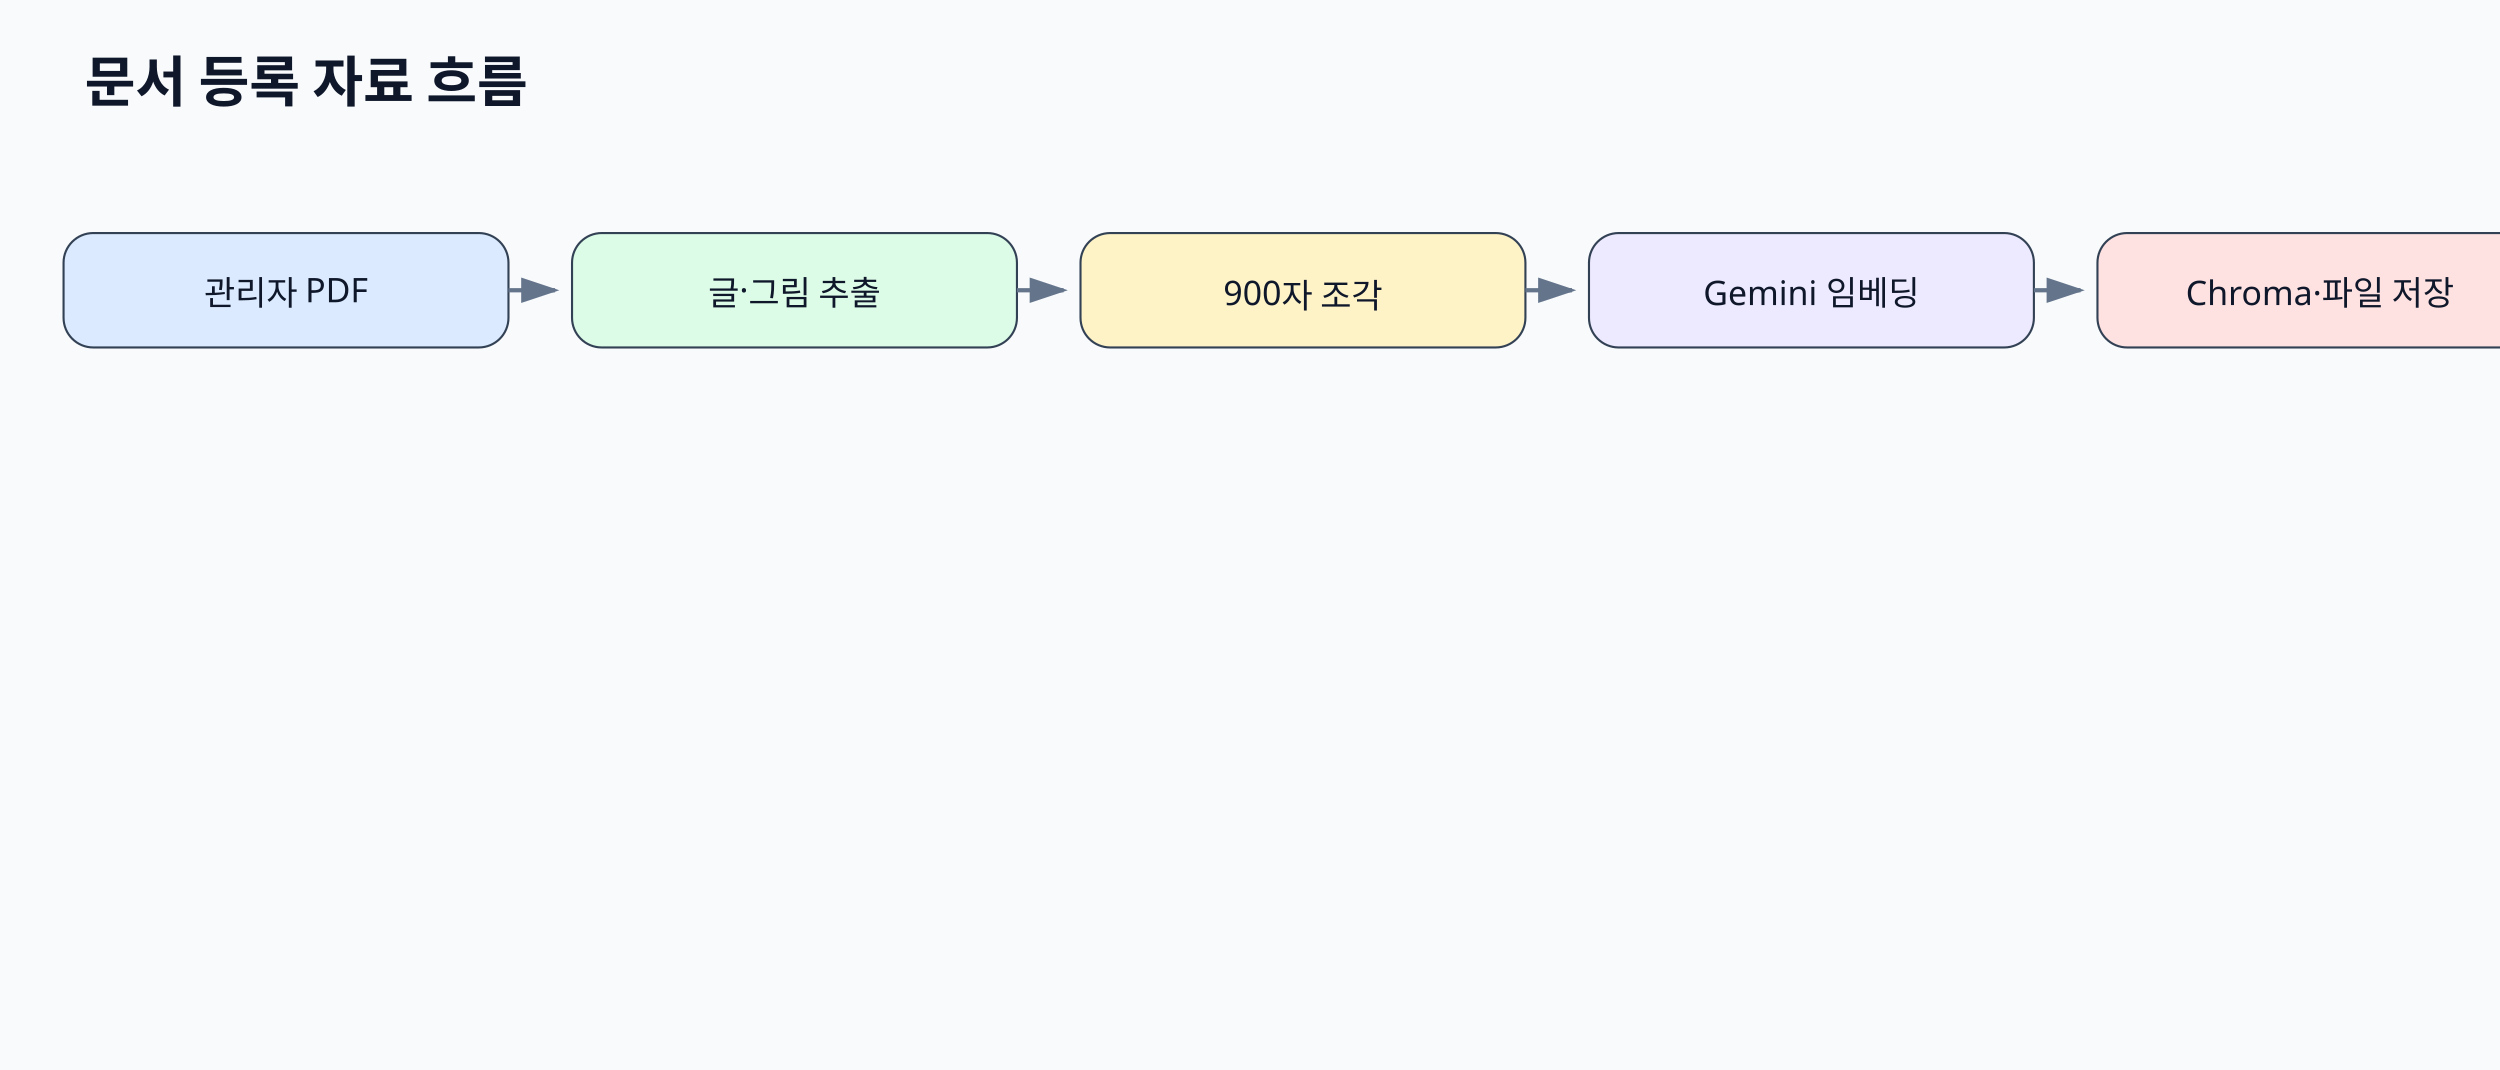
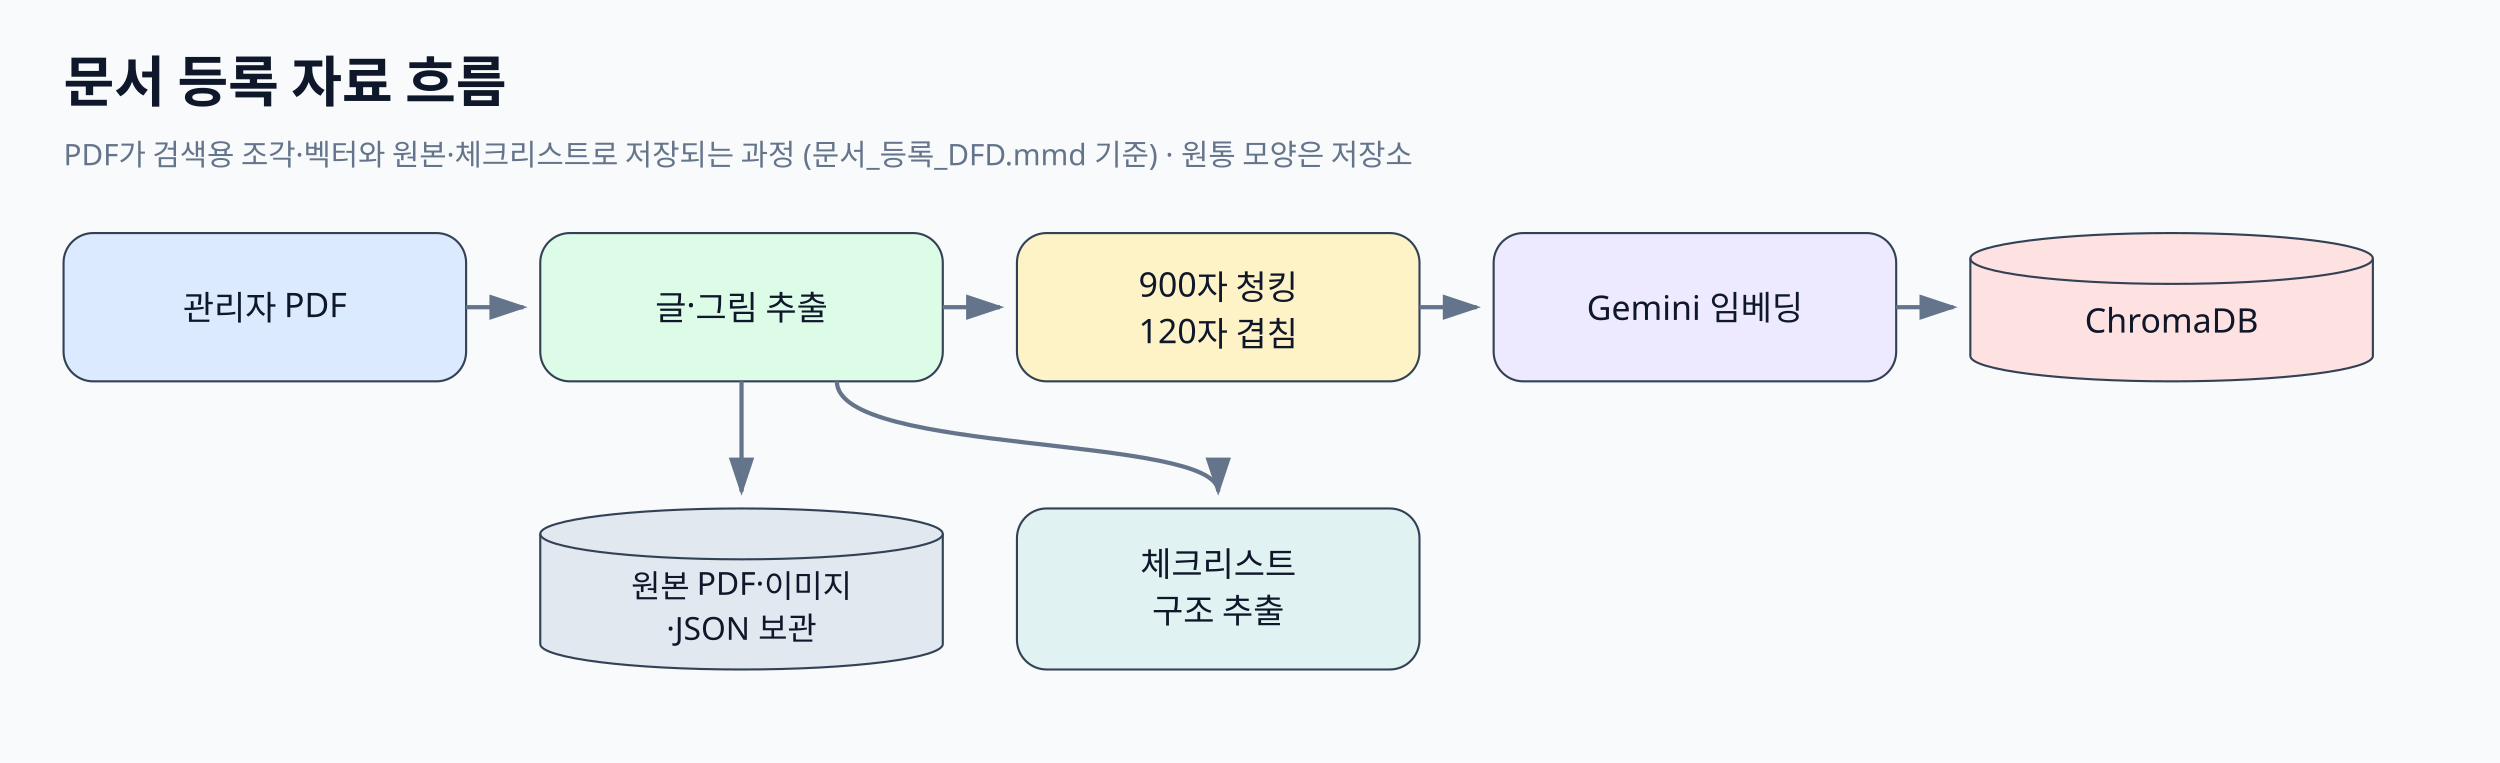
- <svg xmlns="http://www.w3.org/2000/svg" width="1180" height="505" viewBox="0 0 1180 505">
+ <svg xmlns="http://www.w3.org/2000/svg" width="1180" height="360" viewBox="0 0 1180 360">
  <defs>
    <marker id="a" markerWidth="10" markerHeight="10" refX="8" refY="3" orient="auto">
      <path d="M0,0 L0,6 L9,3 z" fill="#64748b" />
    </marker>
  </defs>
  <rect width="100%" height="100%" fill="#f8fafc" />
-   <text x="40" y="48" font-family="sans-serif" font-size="26" font-weight="700" fill="#0f172a">문서 등록 자료 흐름</text>
-   <rect x="30" y="110" rx="14" width="210" height="54" fill="#dbeafe" stroke="#334155" />
-   <text x="135" y="144" text-anchor="middle" font-family="sans-serif" font-size="16" fill="#0f172a">관리자 PDF</text>
-   <rect x="270" y="110" rx="14" width="210" height="54" fill="#dcfce7" stroke="#334155" />
-   <text x="375" y="144" text-anchor="middle" font-family="sans-serif" font-size="16" fill="#0f172a">글·그림 추출</text>
-   <rect x="510" y="110" rx="14" width="210" height="54" fill="#fef3c7" stroke="#334155" />
-   <text x="615" y="144" text-anchor="middle" font-family="sans-serif" font-size="16" fill="#0f172a">900자 조각</text>
-   <rect x="750" y="110" rx="14" width="210" height="54" fill="#ede9fe" stroke="#334155" />
-   <text x="855" y="144" text-anchor="middle" font-family="sans-serif" font-size="16" fill="#0f172a">Gemini 임베딩</text>
-   <rect x="990" y="110" rx="14" width="210" height="54" fill="#fee2e2" stroke="#334155" />
-   <text x="1095" y="144" text-anchor="middle" font-family="sans-serif" font-size="16" fill="#0f172a">Chroma·파일 저장</text>
-   <line x1="240" y1="137" x2="262" y2="137" stroke="#64748b" stroke-width="2" marker-end="url(#a)" />
-   <line x1="480" y1="137" x2="502" y2="137" stroke="#64748b" stroke-width="2" marker-end="url(#a)" />
-   <line x1="720" y1="137" x2="742" y2="137" stroke="#64748b" stroke-width="2" marker-end="url(#a)" />
-   <line x1="960" y1="137" x2="982" y2="137" stroke="#64748b" stroke-width="2" marker-end="url(#a)" />
+   <g font-family="'Malgun Gothic', 'Noto Sans KR', sans-serif" fill="#0f172a">
+     <text x="30" y="48" font-size="26" font-weight="700">문서 등록 자료 흐름</text>
+     <text x="30" y="78" font-size="14" fill="#64748b">PDF가 검색용 조각·벡터와 원본·체크리스트로 저장되는 과정 (문서_등록_DFD.mmd 기준) · 원통 모양은 저장소</text>
+     <rect x="30" y="110" rx="14" width="190" height="70" fill="#dbeafe" stroke="#334155" />
+     <text x="125" y="151" text-anchor="middle" font-size="16">관리자 PDF</text>
+     <rect x="255" y="110" rx="14" width="190" height="70" fill="#dcfce7" stroke="#334155" />
+     <text x="350" y="151" text-anchor="middle" font-size="16">글·그림 추출</text>
+     <rect x="480" y="110" rx="14" width="190" height="70" fill="#fef3c7" stroke="#334155" />
+     <text x="575" y="140" text-anchor="middle" font-size="16">900자 청킹</text>
+     <text x="575" y="162" text-anchor="middle" font-size="16">120자 겹침</text>
+     <rect x="705" y="110" rx="14" width="190" height="70" fill="#ede9fe" stroke="#334155" />
+     <text x="800" y="151" text-anchor="middle" font-size="16">Gemini 임베딩</text>
+     <path d="M930,122 a95,12 0 0,1 190,0 v46 a95,12 0 0,1 -190,0 z" fill="#fee2e2" stroke="#334155" />
+     <path d="M930,122 a95,12 0 0,0 190,0" fill="none" stroke="#334155" />
+     <text x="1025" y="157" text-anchor="middle" font-size="16">ChromaDB</text>
+     <path d="M255,252 a95,12 0 0,1 190,0 v52 a95,12 0 0,1 -190,0 z" fill="#e2e8f0" stroke="#334155" />
+     <path d="M255,252 a95,12 0 0,0 190,0" fill="none" stroke="#334155" />
+     <text x="350" y="282" text-anchor="middle" font-size="15">원본 PDF·이미지</text>
+     <text x="350" y="302" text-anchor="middle" font-size="15">·JSON 보관</text>
+     <rect x="480" y="240" rx="14" width="190" height="76" fill="#e0f2f1" stroke="#334155" />
+     <text x="575" y="272" text-anchor="middle" font-size="16">체크리스트</text>
+     <text x="575" y="294" text-anchor="middle" font-size="16">구조 추출</text>
+   </g>
+   <g stroke="#64748b" stroke-width="2" fill="none" marker-end="url(#a)">
+     <line x1="220" y1="145" x2="247" y2="145" />
+     <line x1="445" y1="145" x2="472" y2="145" />
+     <line x1="670" y1="145" x2="697" y2="145" />
+     <line x1="895" y1="145" x2="922" y2="145" />
+     <line x1="350" y1="180" x2="350" y2="232" />
+     <path d="M395,180 C395,215 575,205 575,232" />
+   </g>
</svg>
